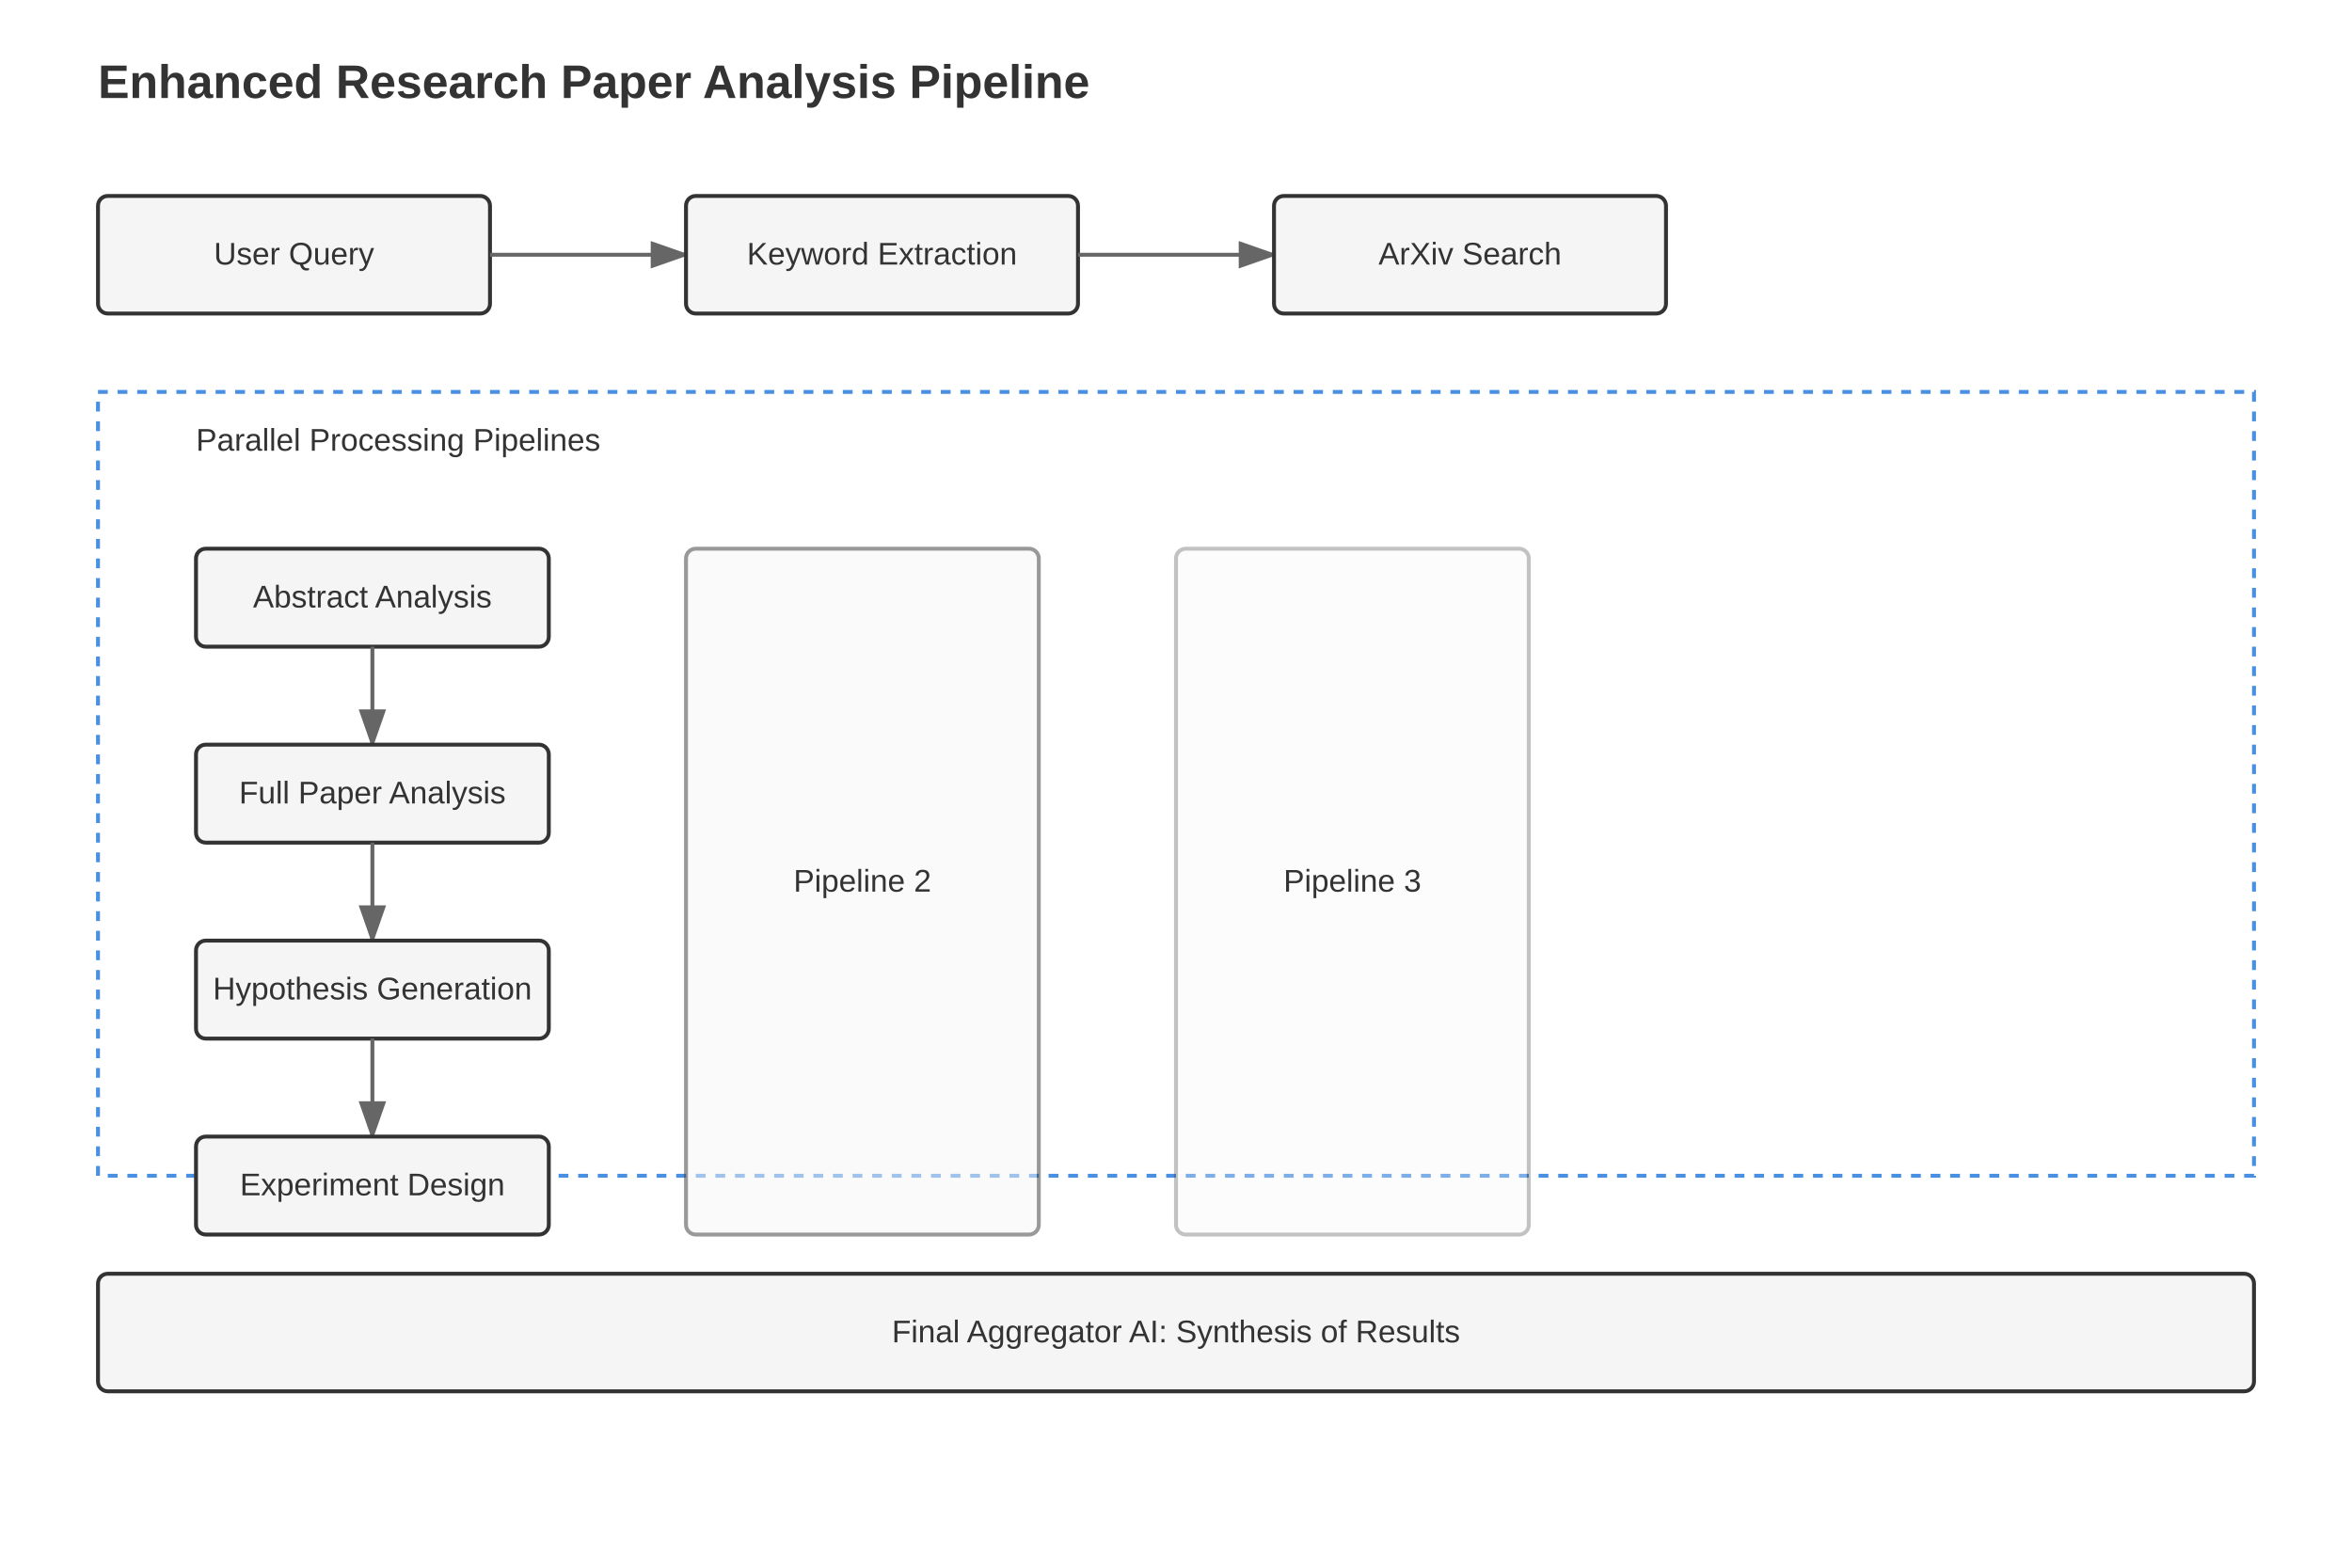
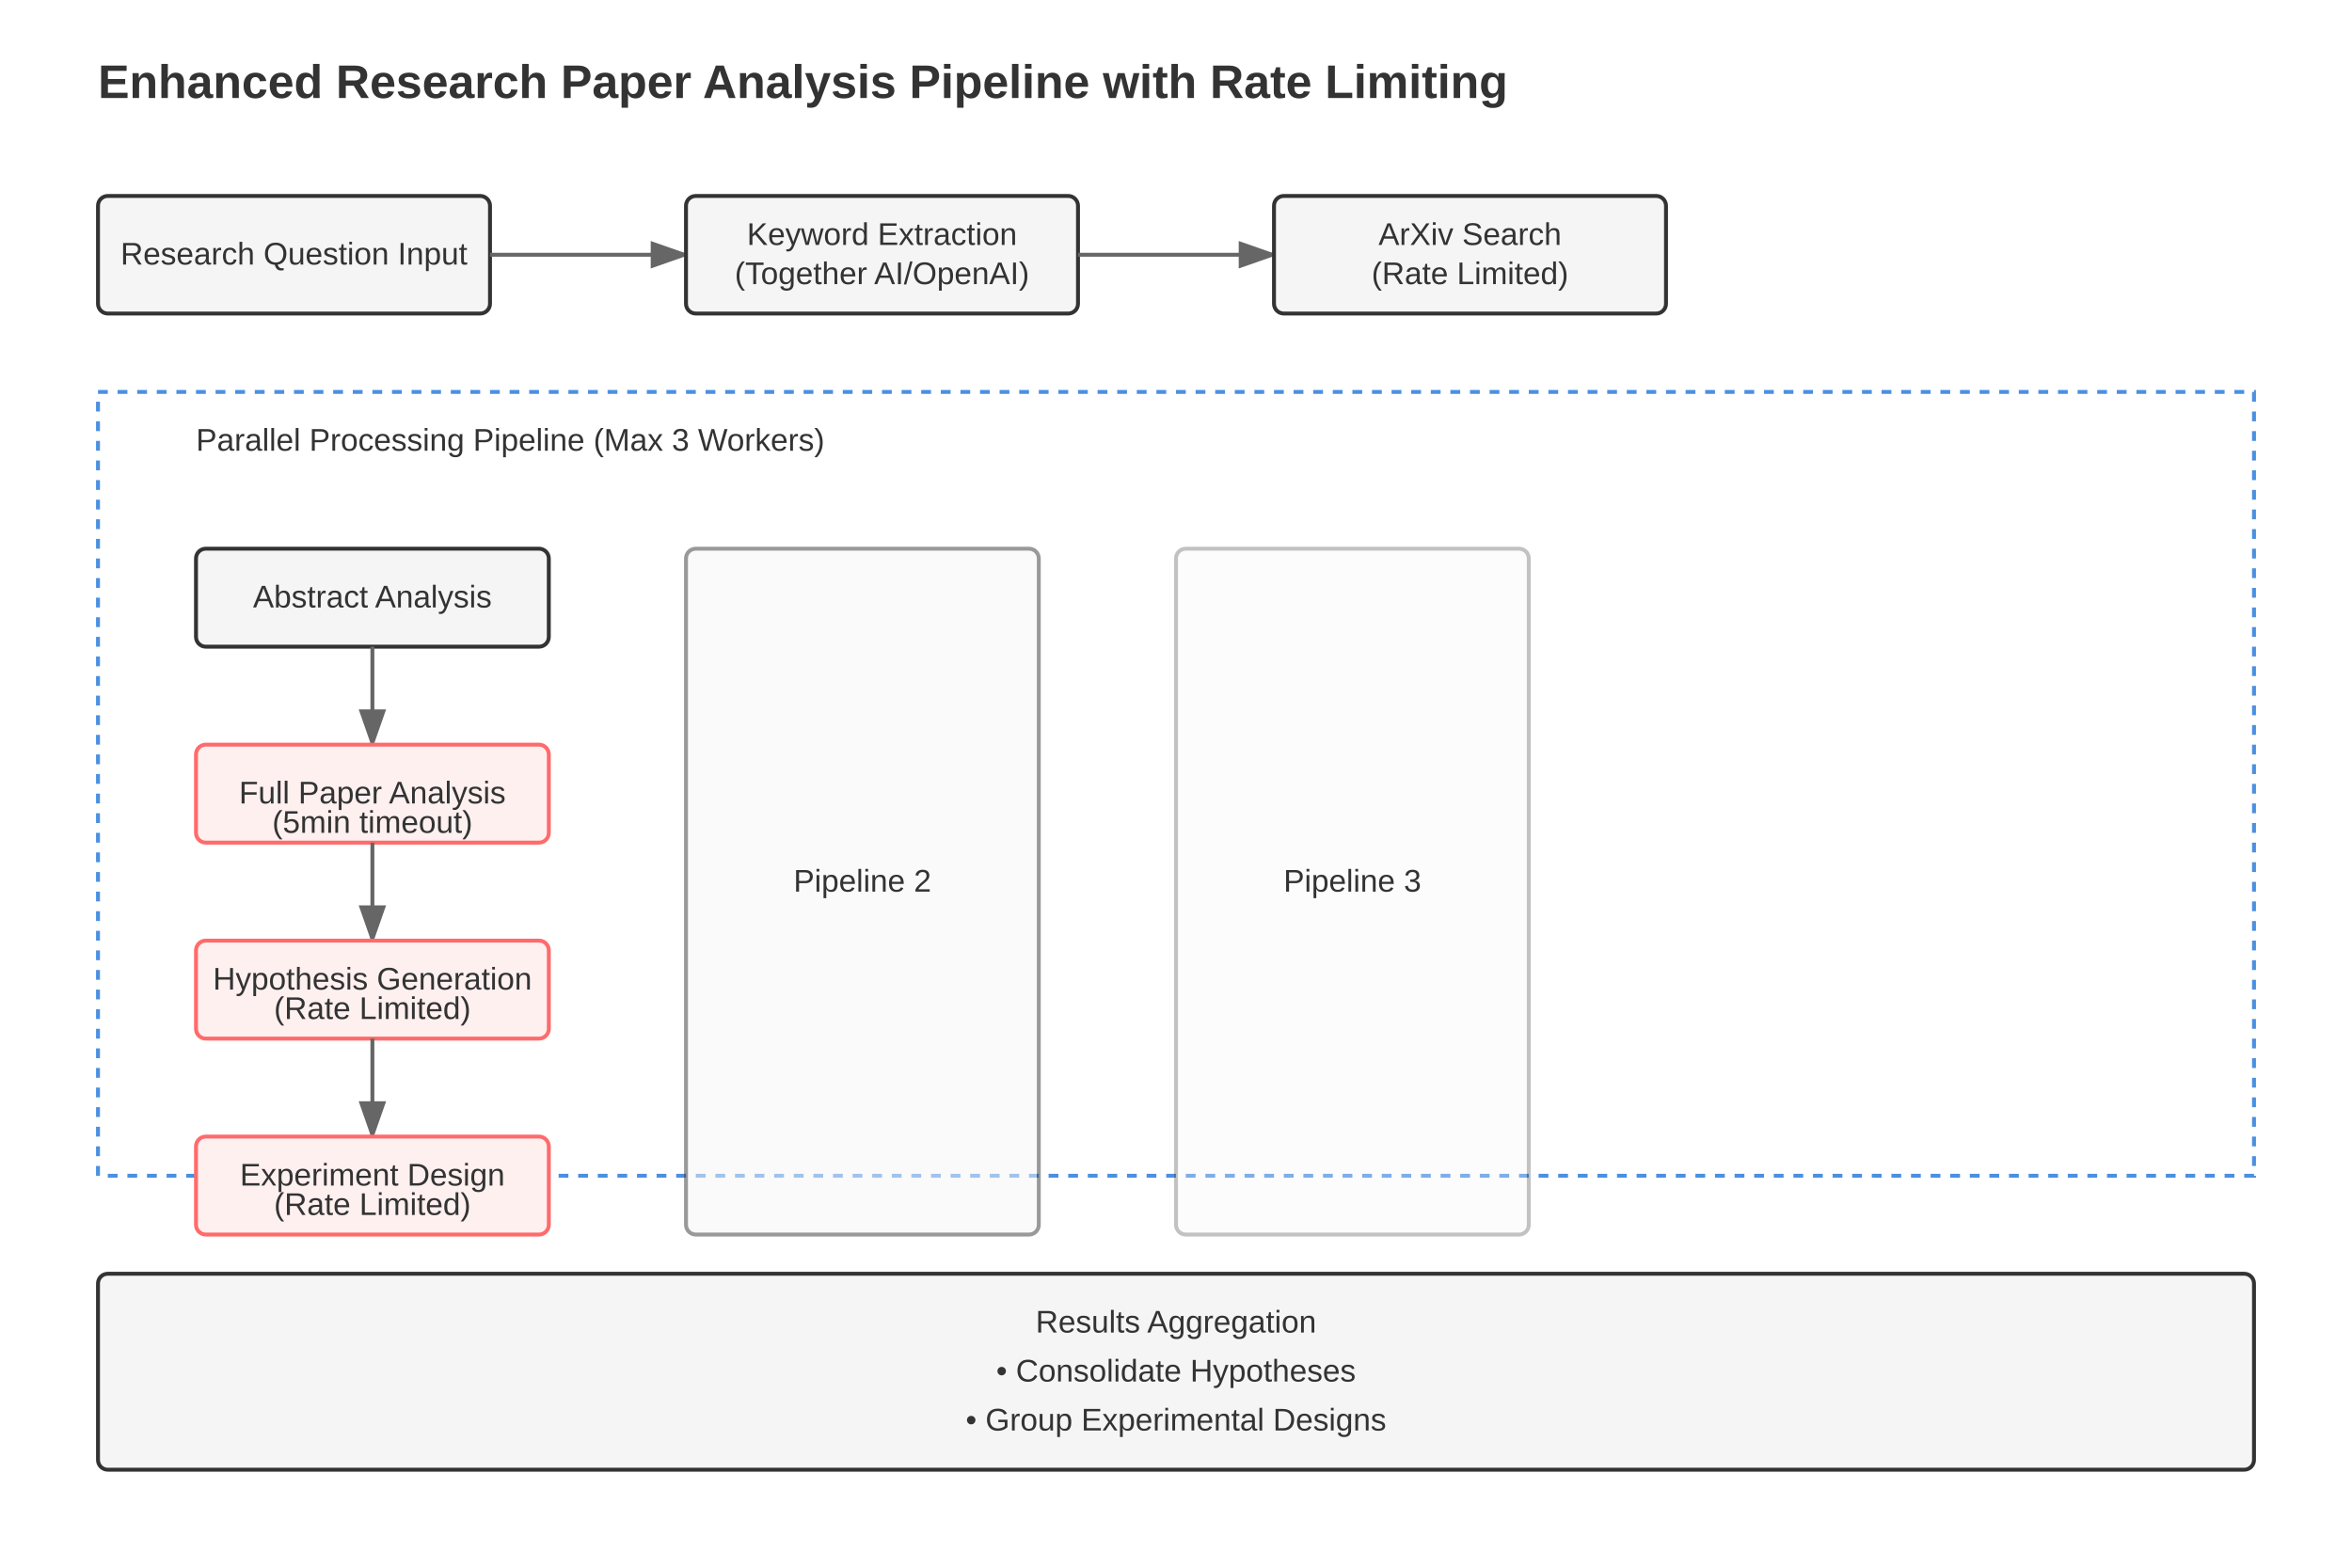
<svg xmlns="http://www.w3.org/2000/svg" width="1200" height="800">
  <style>
    text { font-family: Arial; fill: #333; }
    .title { font-size: 24px; font-weight: bold; }
    .step { font-size: 16px; }
    .arrow { stroke: #666; stroke-width: 2; fill: none; marker-end: url(#arrowhead); }
    .parallel-box { fill: none; stroke: #4a90e2; stroke-width: 2; stroke-dasharray: 5,5; }
    .process-box { fill: #f5f5f5; stroke: #333; stroke-width: 2; }
+     .timeout-box { fill: #fff0f0; stroke: #ff6b6b; stroke-width: 2; }
  </style>
  <defs>
    <marker id="arrowhead" markerWidth="10" markerHeight="7" refX="9" refY="3.5" orient="auto">
      <polygon points="0 0, 10 3.5, 0 7" fill="#666" />
    </marker>
  </defs>
-   <text x="50" y="50" class="title">Enhanced Research Paper Analysis Pipeline</text>
+   <text x="50" y="50" class="title">Enhanced Research Paper Analysis Pipeline with Rate Limiting</text>
  <rect x="50" y="100" width="200" height="60" class="process-box" rx="5" />
-   <text x="150" y="135" class="step" text-anchor="middle">User Query</text>
+   <text x="150" y="135" class="step" text-anchor="middle">Research Question Input</text>
  <path d="M 250 130 L 350 130" class="arrow" />
  <rect x="350" y="100" width="200" height="60" class="process-box" rx="5" />
-   <text x="450" y="135" class="step" text-anchor="middle">Keyword Extraction</text>
+   <text x="450" y="125" class="step" text-anchor="middle">Keyword Extraction</text>
+   <text x="450" y="145" class="step" text-anchor="middle">(Together AI/OpenAI)</text>
  <path d="M 550 130 L 650 130" class="arrow" />
  <rect x="650" y="100" width="200" height="60" class="process-box" rx="5" />
-   <text x="750" y="135" class="step" text-anchor="middle">ArXiv Search</text>
+   <text x="750" y="125" class="step" text-anchor="middle">ArXiv Search</text>
+   <text x="750" y="145" class="step" text-anchor="middle">(Rate Limited)</text>
  <rect x="50" y="200" width="1100" height="400" class="parallel-box" />
-   <text x="100" y="230" class="step">Parallel Processing Pipelines</text>
+   <text x="100" y="230" class="step">Parallel Processing Pipeline (Max 3 Workers)</text>
  <g transform="translate(100,280)">
    <rect width="180" height="50" class="process-box" rx="5" />
    <text x="90" y="30" class="step" text-anchor="middle">Abstract Analysis</text>
    <path d="M 90 50 L 90 100" class="arrow" />
-     <rect y="100" width="180" height="50" class="process-box" rx="5" />
+     <rect y="100" width="180" height="50" class="timeout-box" rx="5" />
    <text x="90" y="130" class="step" text-anchor="middle">Full Paper Analysis</text>
+     <text x="90" y="145" class="step" text-anchor="middle">(5min timeout)</text>
    <path d="M 90 150 L 90 200" class="arrow" />
-     <rect y="200" width="180" height="50" class="process-box" rx="5" />
-     <text x="90" y="230" class="step" text-anchor="middle">Hypothesis Generation</text>
+     <rect y="200" width="180" height="50" class="timeout-box" rx="5" />
+     <text x="90" y="225" class="step" text-anchor="middle">Hypothesis Generation</text>
+     <text x="90" y="240" class="step" text-anchor="middle">(Rate Limited)</text>
    <path d="M 90 250 L 90 300" class="arrow" />
-     <rect y="300" width="180" height="50" class="process-box" rx="5" />
-     <text x="90" y="330" class="step" text-anchor="middle">Experiment Design</text>
+     <rect y="300" width="180" height="50" class="timeout-box" rx="5" />
+     <text x="90" y="325" class="step" text-anchor="middle">Experiment Design</text>
+     <text x="90" y="340" class="step" text-anchor="middle">(Rate Limited)</text>
  </g>
  <g transform="translate(350,280)">
    <rect width="180" height="350" class="process-box" rx="5" opacity="0.5" />
    <text x="90" y="175" class="step" text-anchor="middle">Pipeline 2</text>
  </g>
  <g transform="translate(600,280)">
    <rect width="180" height="350" class="process-box" rx="5" opacity="0.3" />
    <text x="90" y="175" class="step" text-anchor="middle">Pipeline 3</text>
  </g>
-   <rect x="50" y="650" width="1100" height="60" class="process-box" rx="5" />
-   <text x="600" y="685" class="step" text-anchor="middle">Final Aggregator AI: Synthesis of Results</text>
+   <rect x="50" y="650" width="1100" height="100" class="process-box" rx="5" />
+   <text x="600" y="680" class="step" text-anchor="middle">Results Aggregation</text>
+   <text x="600" y="705" class="step" text-anchor="middle">• Consolidate Hypotheses</text>
+   <text x="600" y="730" class="step" text-anchor="middle">• Group Experimental Designs</text>
</svg>
